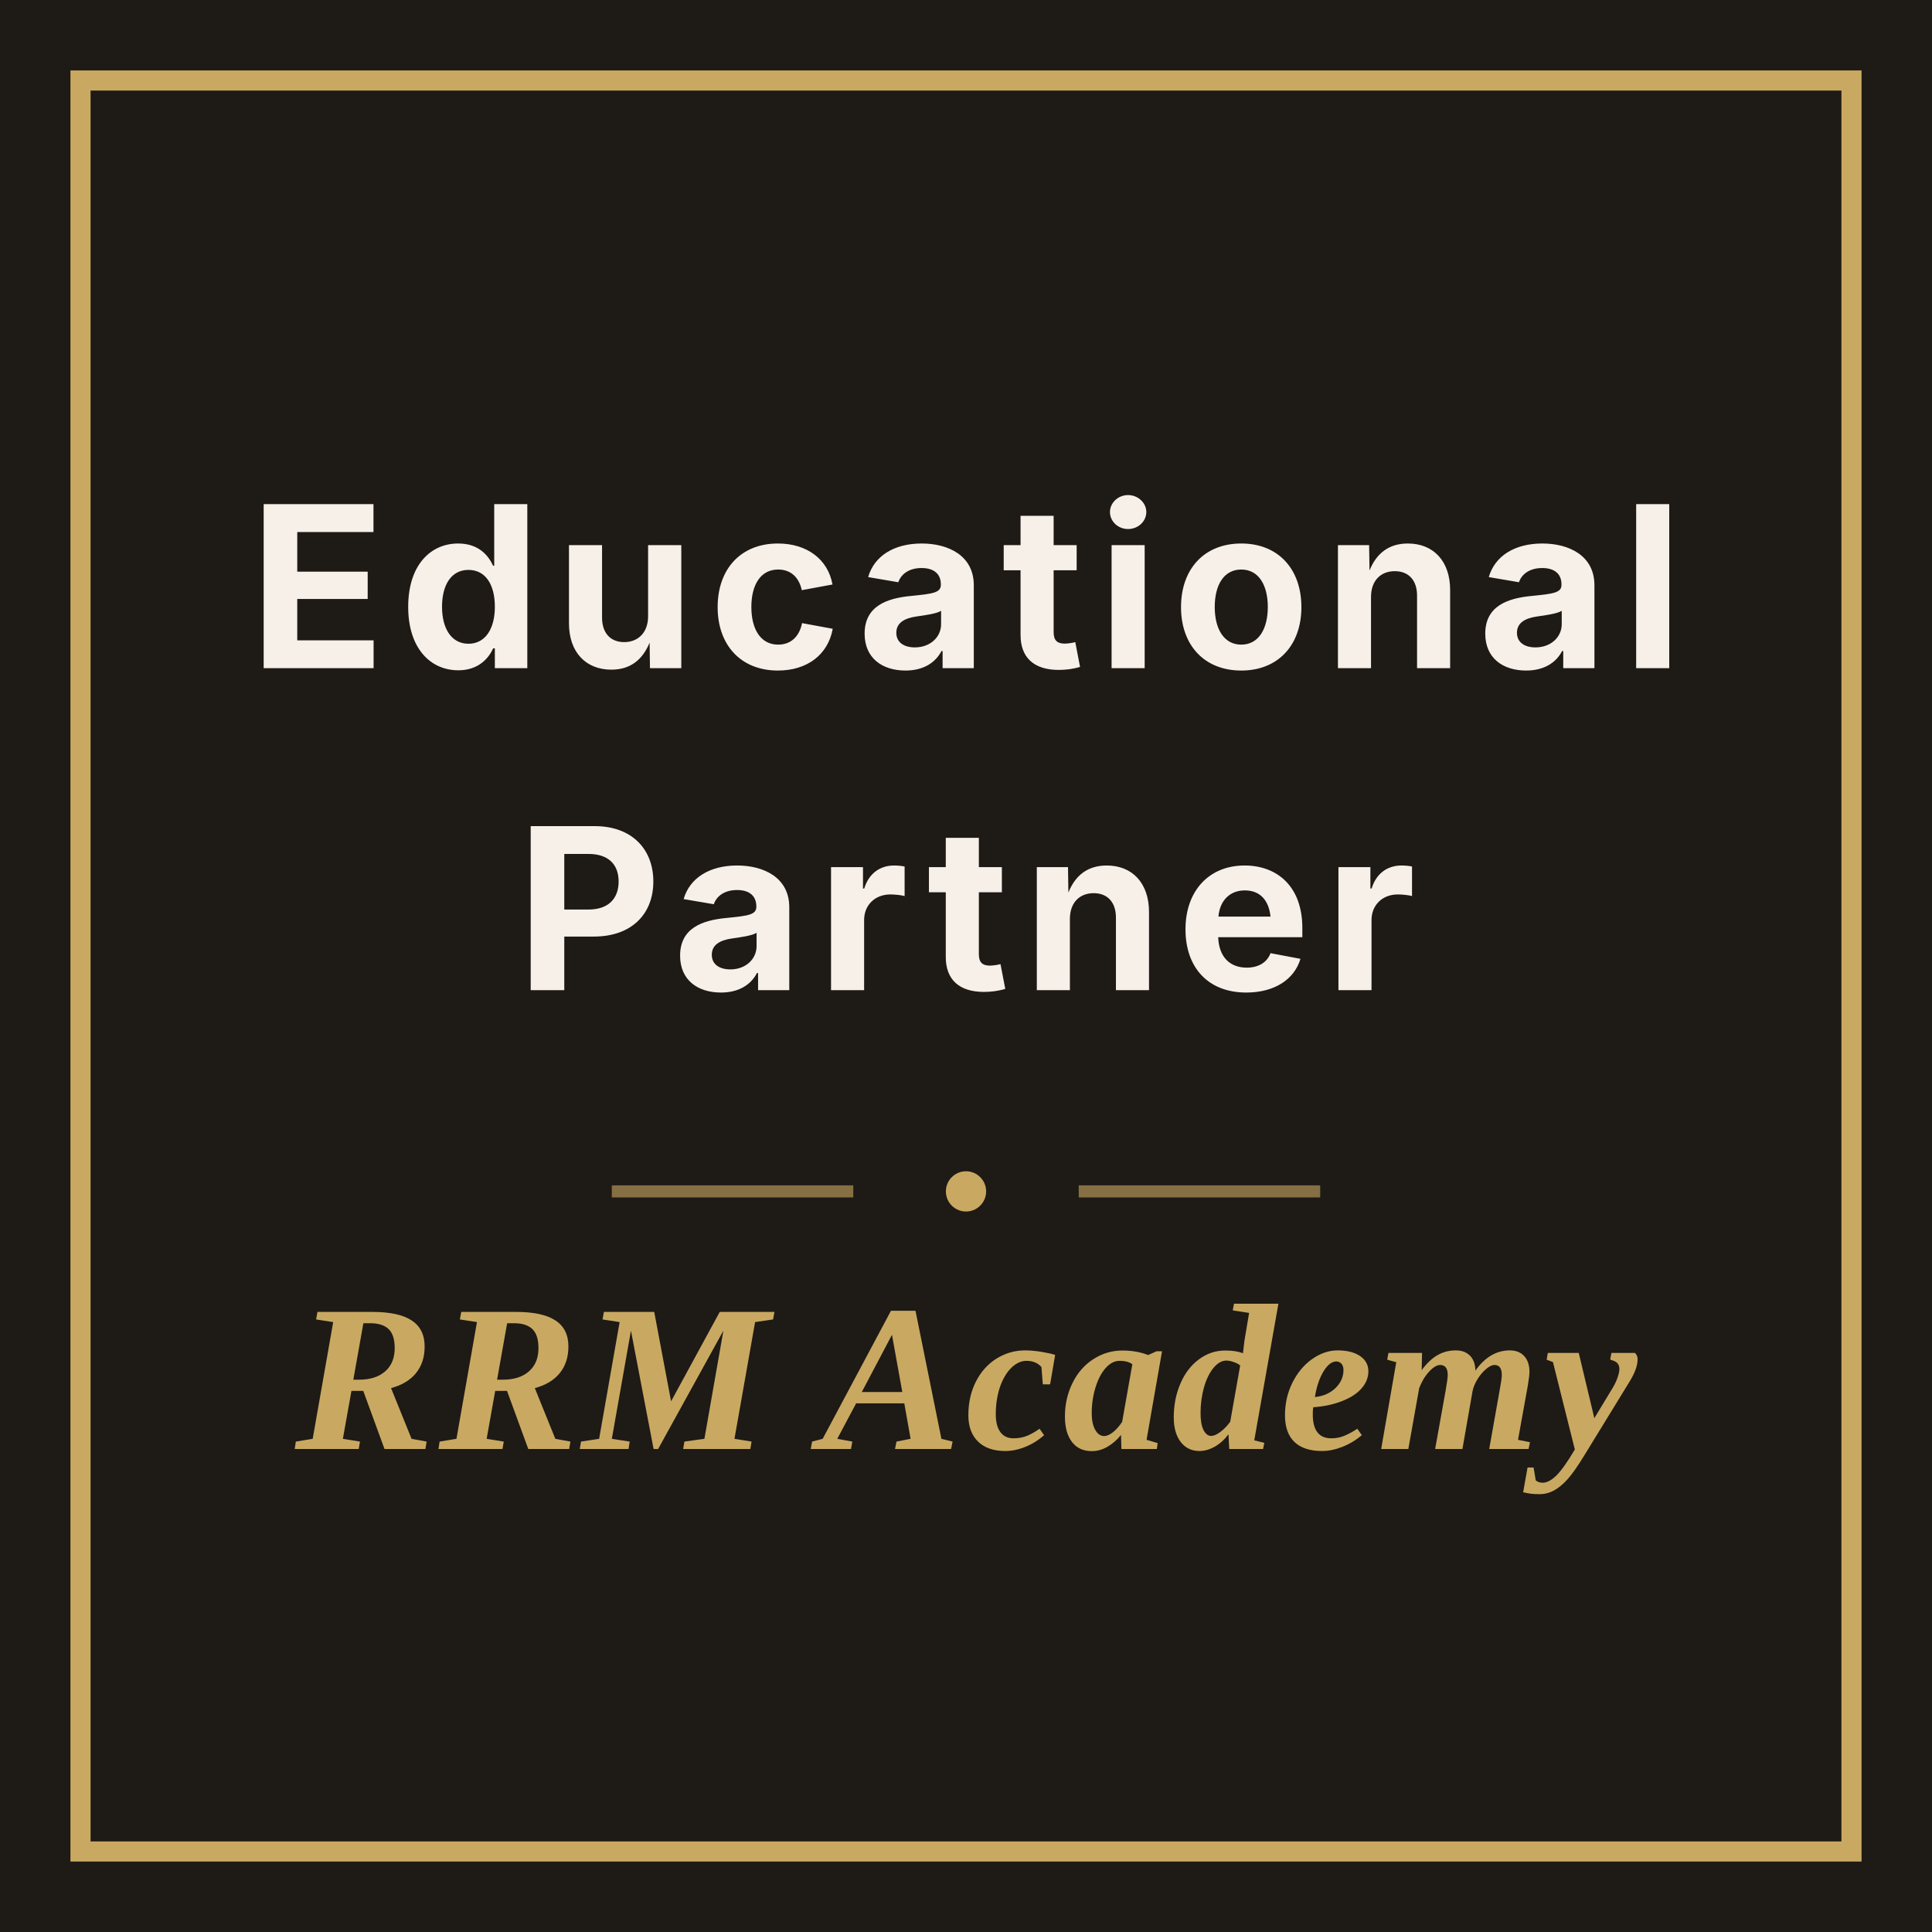
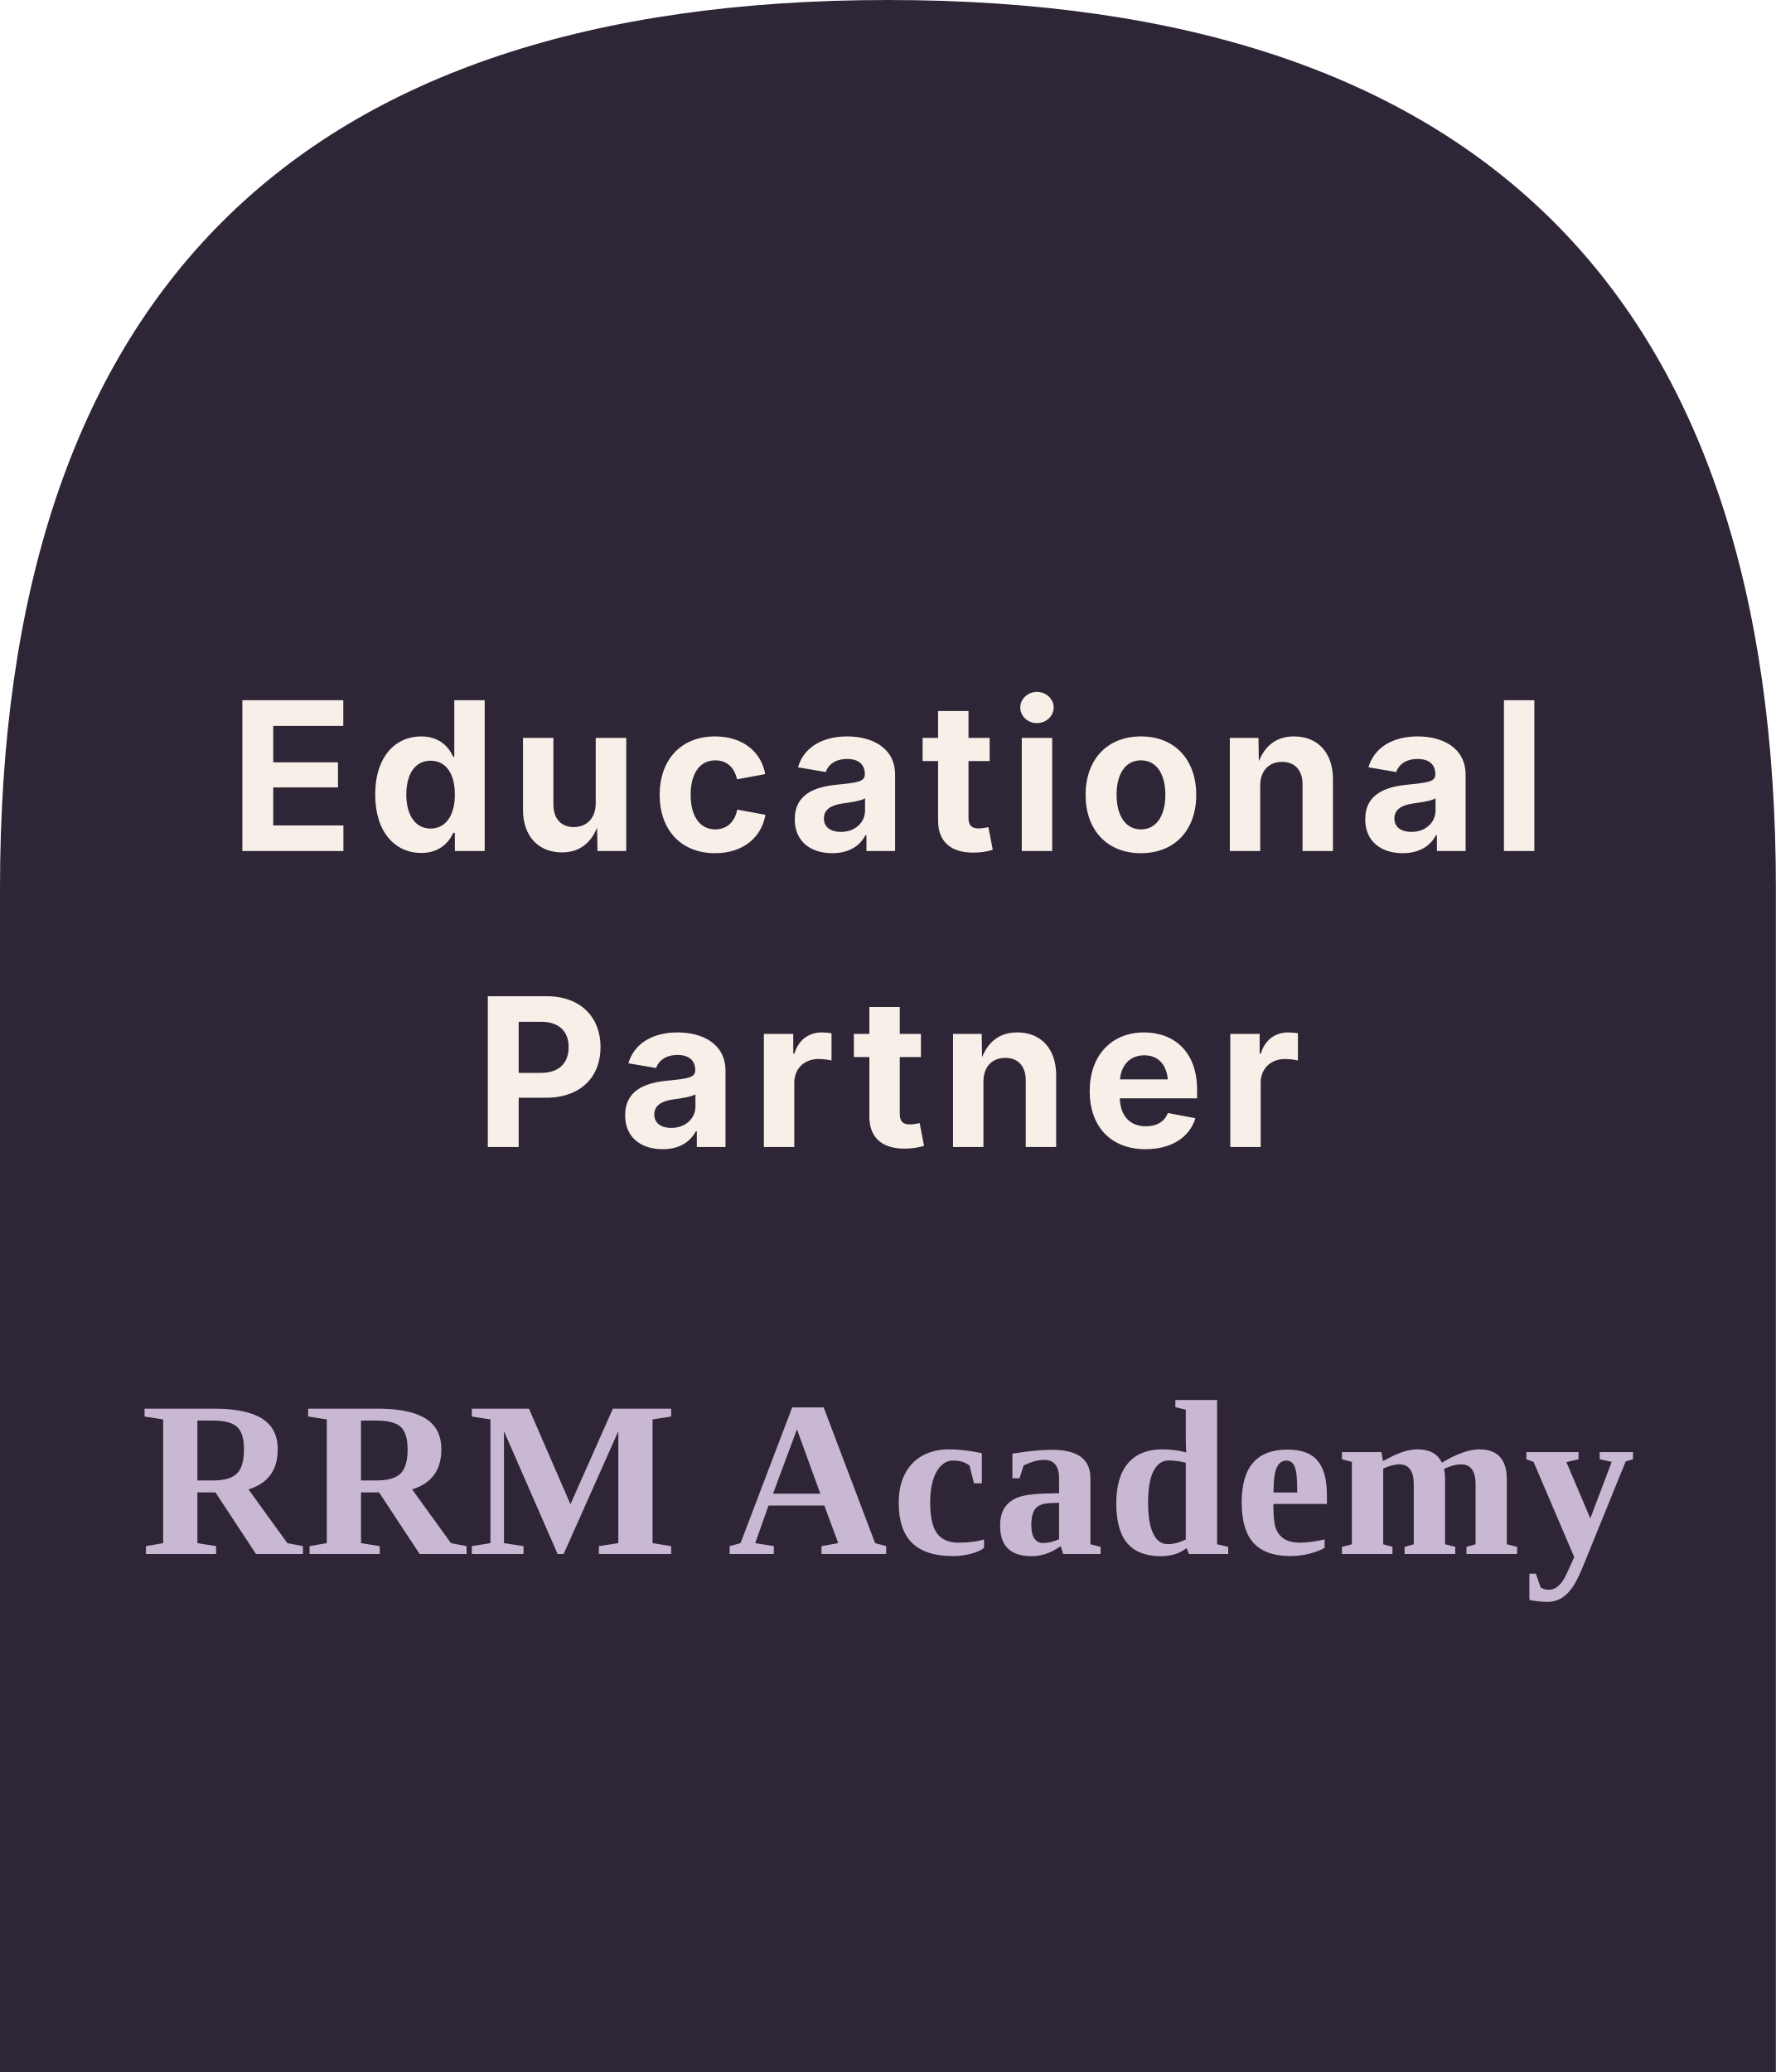
- <svg xmlns="http://www.w3.org/2000/svg" viewBox="0 0 240 240" role="img" aria-label="RRM Academy Educational Partner">
+ <svg xmlns="http://www.w3.org/2000/svg" viewBox="0 0 240 280" role="img" aria-label="RRM Academy Educational Partner">
  <style>
-     .bg { fill: #1e1a16; }
-     .frame { fill: none; stroke: #c9a961; stroke-width: 2.5; }
-     .rule { stroke: #c9a961; stroke-width: 1.5; opacity: 0.6; }
-     .dot { fill: #c9a961; }
+     .bg { fill: #2e2636; }
    .label { fill: #f7f0e8; font-family: 'Inter', 'Helvetica Neue', Arial, sans-serif; font-size: 28px; font-weight: 700; letter-spacing: 0.06em; text-transform: uppercase; text-anchor: middle; }
-     .wordmark { fill: #c9a961; font-family: 'Cormorant Garamond', Georgia, 'Times New Roman', serif; font-size: 26px; font-weight: 600; font-style: italic; letter-spacing: 0.02em; text-anchor: middle; }
+     .wordmark { fill: #c9b8d3; font-family: 'Cormorant Garamond', Georgia, 'Times New Roman', serif; font-size: 30px; font-weight: 600; letter-spacing: 0.015em; text-anchor: middle; }
  </style>
-   <rect class="bg" width="240" height="240" />
-   <rect class="frame" x="10" y="10" width="220" height="220" />
-   <text class="label" x="120" y="83">Educational</text>
-   <text class="label" x="120" y="123">Partner</text>
-   <line class="rule" x1="76" y1="148" x2="106" y2="148" />
-   <circle class="dot" cx="120" cy="148" r="2.5" />
-   <line class="rule" x1="134" y1="148" x2="164" y2="148" />
-   <text class="wordmark" x="120" y="180">RRM Academy</text>
+   <path class="bg" d="M 0 120 Q 0 0 120 0 Q 240 0 240 120 L 240 280 L 0 280 Z" />
+   <text class="label" x="120" y="115">Educational</text>
+   <text class="label" x="120" y="155">Partner</text>
+   <text class="wordmark" x="120" y="210">RRM Academy</text>
</svg>
